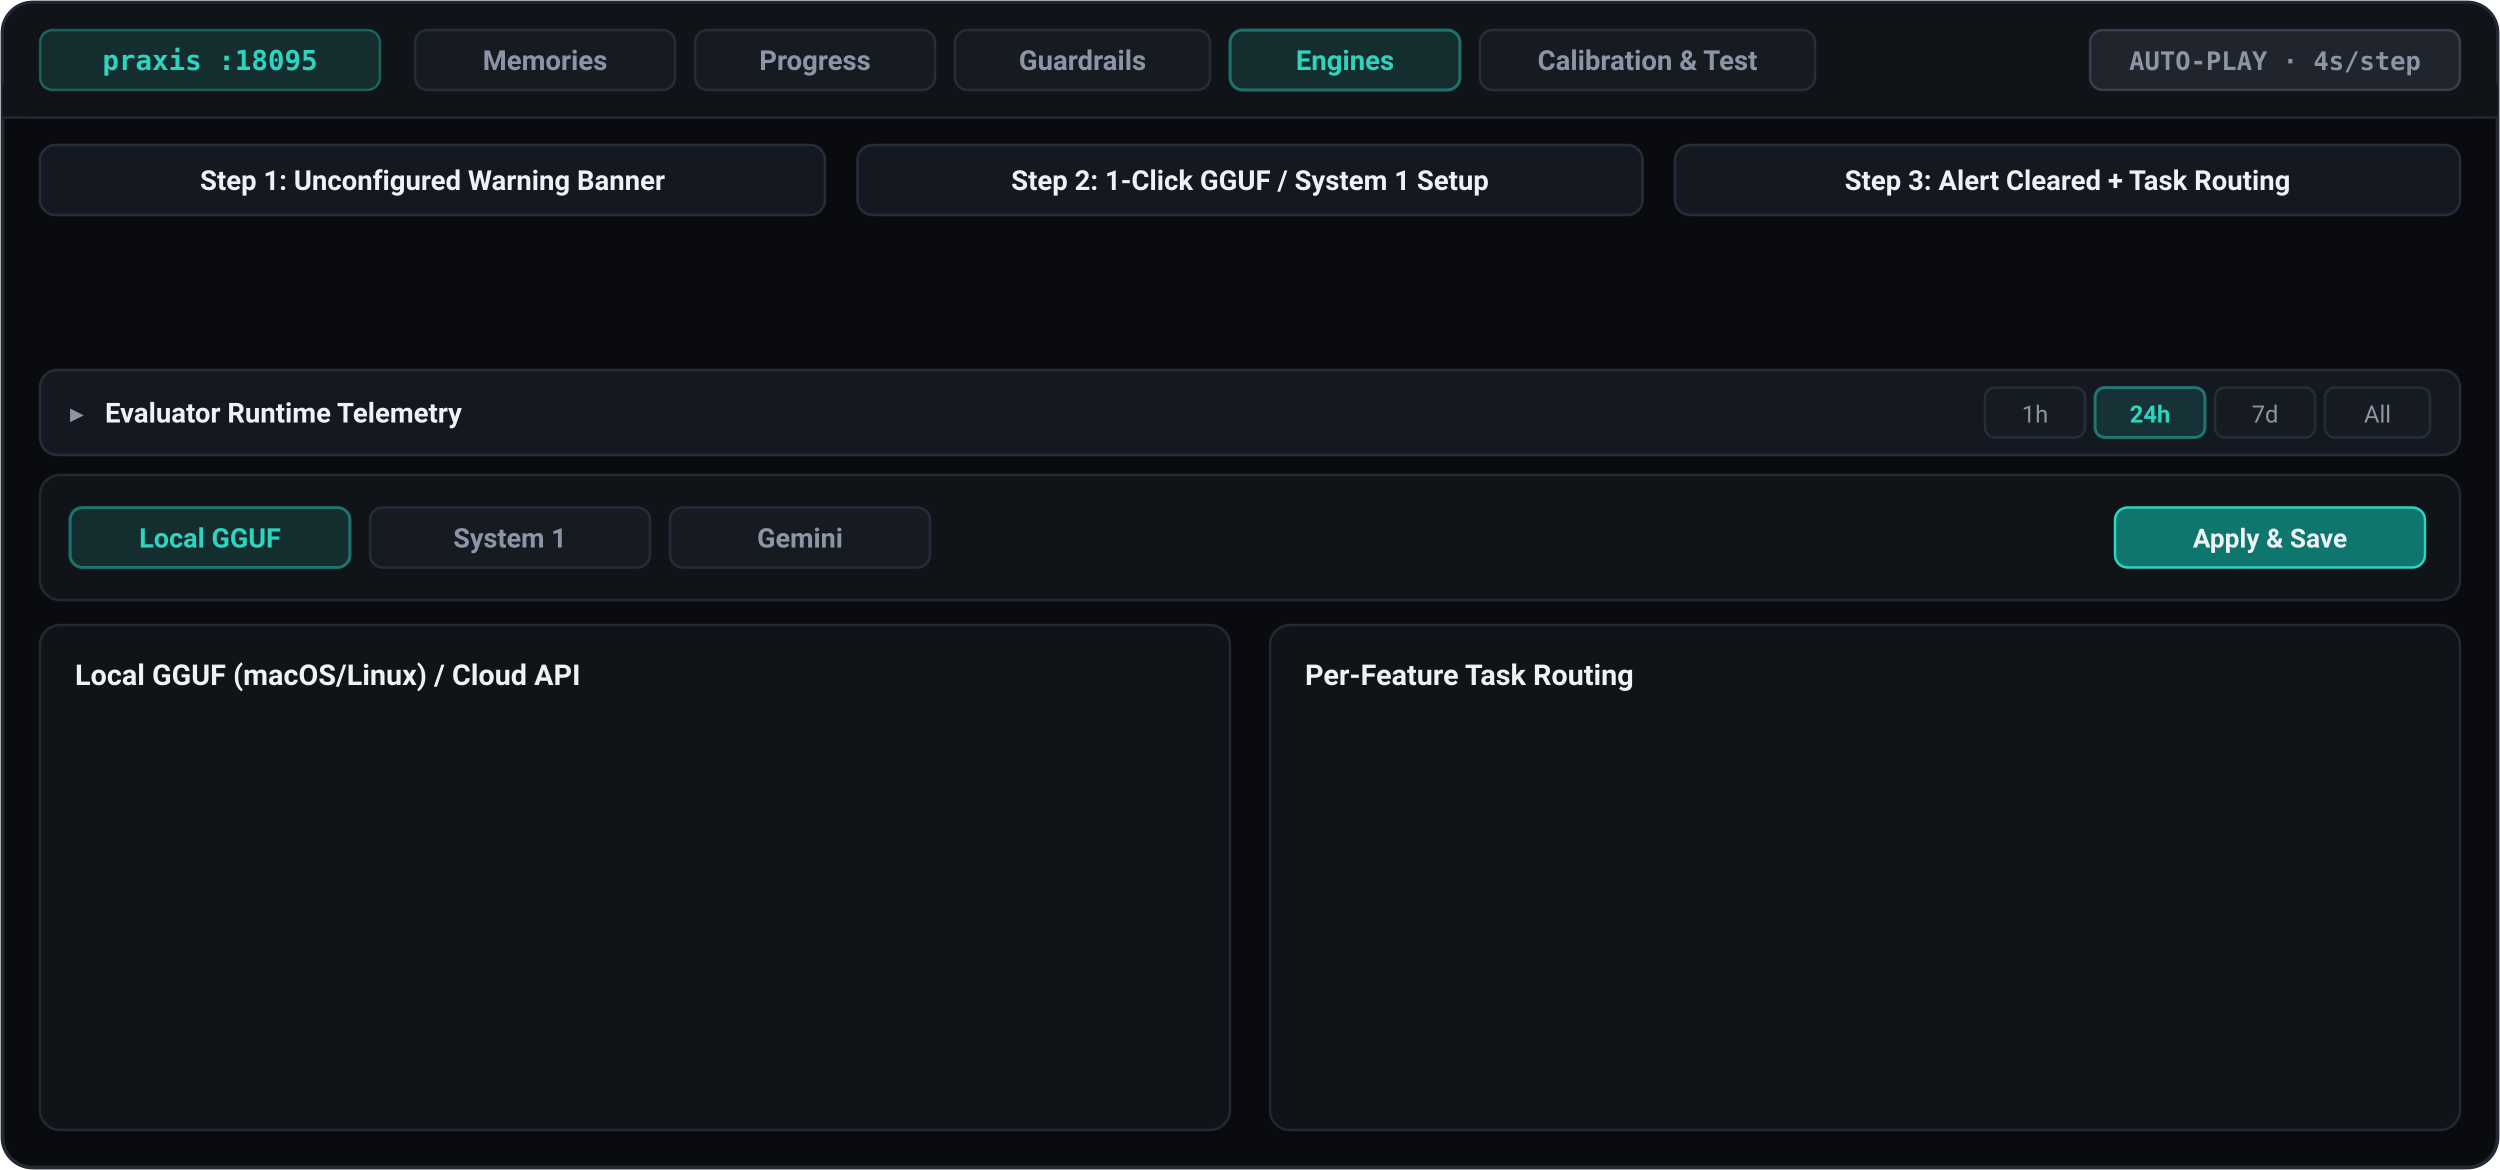
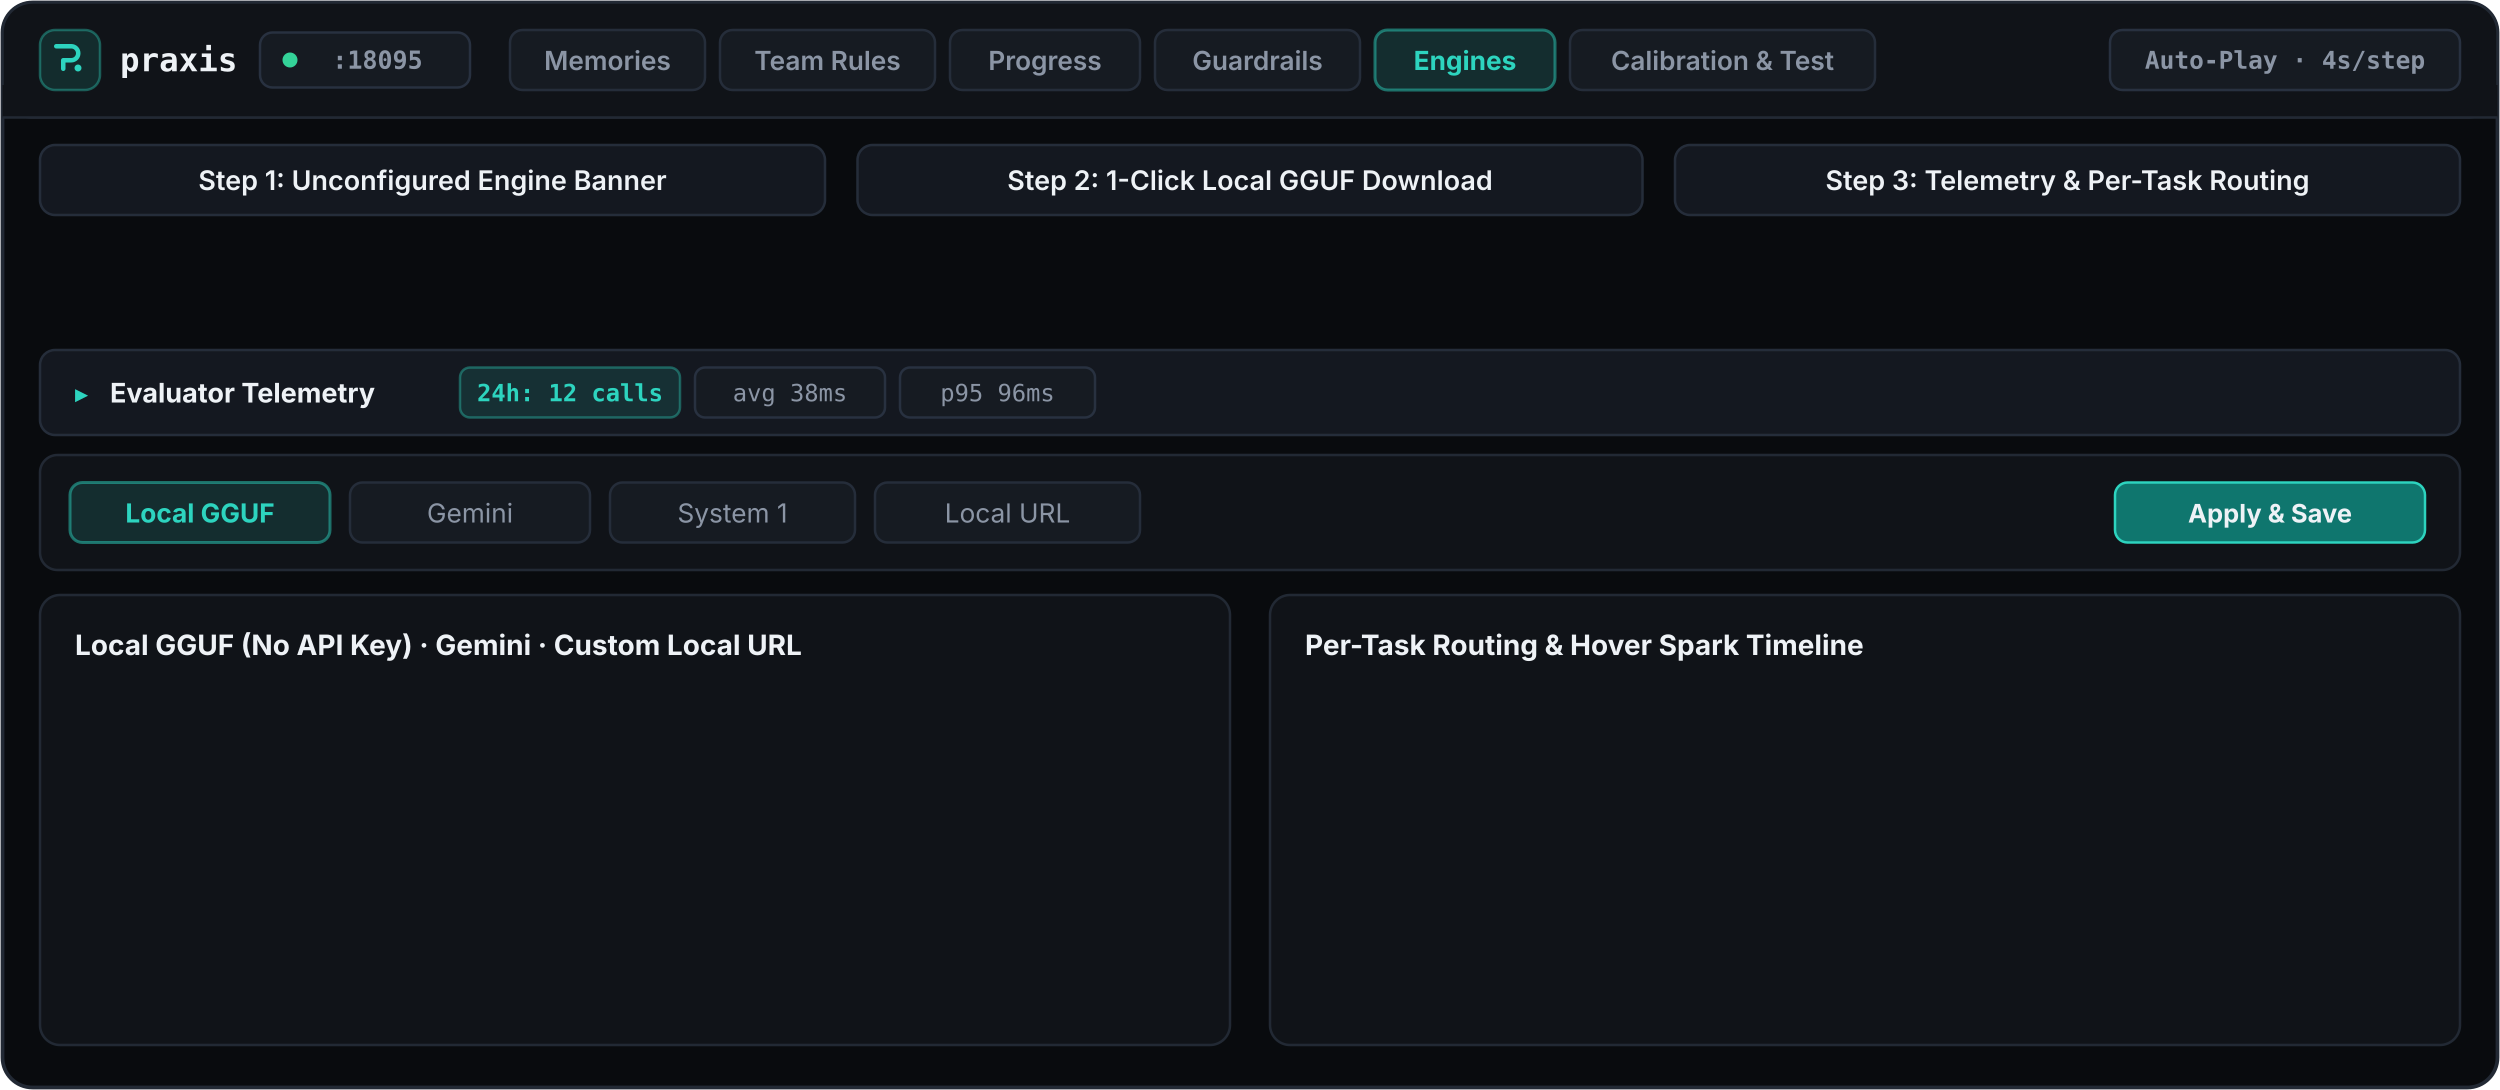
- <svg xmlns="http://www.w3.org/2000/svg" viewBox="0 0 1000 468" width="100%" height="100%" role="img" aria-label="Praxis Console Tab 4 Engines Telemetry, Setup and Routing Simulation">
+ <svg xmlns="http://www.w3.org/2000/svg" viewBox="0 0 1000 436" width="100%" height="100%" role="img" aria-label="Web Console Engines Tab Simulation">
  <style>
    .outer { fill: #090b0e; stroke: #222934; stroke-width: 1.5; }
    .topbar { fill: #101318; stroke: #222934; stroke-width: 1; }
    .card { fill: #101318; stroke: #222934; stroke-width: 1; }
    .sub { fill: #141820; stroke: #252d3a; stroke-width: 1; }
-     .sub-hi { fill: rgba(45, 212, 191, 0.10); stroke: rgba(45, 212, 191, 0.36); stroke-width: 1.2; }
-     .sub-ok { fill: rgba(16, 185, 129, 0.10); stroke: rgba(16, 185, 129, 0.45); stroke-width: 1.2; }
-     .sub-warn { fill: rgba(245, 158, 11, 0.10); stroke: rgba(245, 158, 11, 0.45); stroke-width: 1.2; }
-     .sub-err { fill: rgba(239, 68, 68, 0.10); stroke: rgba(239, 68, 68, 0.48); stroke-width: 1.2; }
+     .sub-hi { fill: rgba(45, 212, 191, 0.10); stroke: rgba(45, 212, 191, 0.42); stroke-width: 1.2; }
+     .sub-ok { fill: rgba(52, 211, 153, 0.10); stroke: rgba(52, 211, 153, 0.42); stroke-width: 1.2; }
+     .sub-warn { fill: rgba(251, 191, 36, 0.10); stroke: rgba(251, 191, 36, 0.42); stroke-width: 1.2; }
+     .sub-err { fill: rgba(248, 113, 113, 0.10); stroke: rgba(248, 113, 113, 0.45); stroke-width: 1.2; }
+     .nav-shell { fill: #101318; stroke: #222934; stroke-width: 1; }
    .pill-idle { fill: #161b22; stroke: #252d3a; stroke-width: 1; }
-     .pill-act { fill: rgba(45, 212, 191, 0.14); stroke: rgba(45, 212, 191, 0.46); stroke-width: 1.2; }
-     .b-ok { fill: rgba(16, 185, 129, 0.16); stroke: rgba(16, 185, 129, 0.45); stroke-width: 1; }
-     .b-err { fill: rgba(239, 68, 68, 0.16); stroke: rgba(239, 68, 68, 0.45); stroke-width: 1; }
-     .b-warn { fill: rgba(245, 158, 11, 0.16); stroke: rgba(245, 158, 11, 0.45); stroke-width: 1; }
-     .b-info { fill: rgba(45, 212, 191, 0.14); stroke: rgba(45, 212, 191, 0.36); stroke-width: 1; }
-     .b-mut { fill: rgba(100, 116, 139, 0.18); stroke: rgba(100, 116, 139, 0.4); stroke-width: 1; }
-     .sans { font-family: -apple-system, BlinkMacSystemFont, "Segoe UI", "Apple SD Gothic Neo", "Noto Sans KR", "Malgun Gothic", Roboto, sans-serif; }
+     .pill-act { fill: rgba(45, 212, 191, 0.14); stroke: rgba(45, 212, 191, 0.48); stroke-width: 1.2; }
+     .b-ok { fill: rgba(52, 211, 153, 0.14); stroke: rgba(52, 211, 153, 0.42); stroke-width: 1; }
+     .b-err { fill: rgba(248, 113, 113, 0.14); stroke: rgba(248, 113, 113, 0.42); stroke-width: 1; }
+     .b-warn { fill: rgba(251, 191, 36, 0.14); stroke: rgba(251, 191, 36, 0.42); stroke-width: 1; }
+     .b-info { fill: rgba(45, 212, 191, 0.13); stroke: rgba(45, 212, 191, 0.38); stroke-width: 1; }
+     .b-mut { fill: #161b22; stroke: #283140; stroke-width: 1; }
+     .sans { font-family: "Inter", "Pretendard", -apple-system, BlinkMacSystemFont, "Segoe UI", "Apple SD Gothic Neo", "Noto Sans KR", sans-serif; }
    .mono { font-family: "JetBrains Mono", "SF Mono", Menlo, Consolas, monospace; }
    .t-pri { fill: #eef2f6; }
    .t-sec { fill: #8b95a5; }
    .t-mut { fill: #606b7b; }
    .t-acc { fill: #2dd4bf; }
    .t-ok { fill: #34d399; }
    .t-warn { fill: #fbbf24; }
    .t-err { fill: #f87171; }
    .btn-pri { fill: #0f766e; stroke: #2dd4bf; stroke-width: 1; }
- 
-     /* 12s loop across 3 frames (4s per frame) */
    .f1, .f2, .f3 { opacity: 0; }
    .f1 { animation: loop1 12s infinite; }
    .f2 { animation: loop2 12s infinite; }
    .f3 { animation: loop3 12s infinite; }
    @keyframes loop1 { 0%, 31% { opacity: 1; } 34%, 100% { opacity: 0; } }
    @keyframes loop2 { 0%, 32% { opacity: 0; } 34%, 65% { opacity: 1; } 68%, 100% { opacity: 0; } }
    @keyframes loop3 { 0%, 66% { opacity: 0; } 68%, 98% { opacity: 1; } 100% { opacity: 0; } }
-   </style>
-   <rect class="outer" x="1" y="1" width="998" height="466" rx="12" />
+ </style>
+   <rect class="outer" x="1" y="1" width="998" height="434" rx="12" />
  <rect class="topbar" x="1" y="1" width="998" height="46" rx="12" />
  <rect x="1" y="34" width="998" height="13" fill="#101318" />
  <line x1="1" y1="47" x2="999" y2="47" stroke="#222934" stroke-width="1" />
-   <rect class="b-info" x="16" y="12" width="136" height="24" rx="5" />
-   <text x="84" y="28" text-anchor="middle" class="mono t-acc" font-size="11" font-weight="700">praxis :18095</text>
-   <rect class="pill-idle" x="166" y="12" width="104" height="24" rx="5" />
-   <text x="218.0" y="28" text-anchor="middle" class="sans t-sec" font-size="11" font-weight="600">Memories</text>
-   <rect class="pill-idle" x="278" y="12" width="96" height="24" rx="5" />
-   <text x="326.0" y="28" text-anchor="middle" class="sans t-sec" font-size="11" font-weight="600">Progress</text>
-   <rect class="pill-idle" x="382" y="12" width="102" height="24" rx="5" />
-   <text x="433.0" y="28" text-anchor="middle" class="sans t-sec" font-size="11" font-weight="600">Guardrails</text>
-   <rect class="pill-act" x="492" y="12" width="92" height="24" rx="5" />
-   <text x="538.0" y="28" text-anchor="middle" class="sans t-acc" font-size="11" font-weight="700">Engines</text>
-   <rect class="pill-idle" x="592" y="12" width="134" height="24" rx="5" />
-   <text x="659.0" y="28" text-anchor="middle" class="sans t-sec" font-size="11" font-weight="600">Calibration &amp; Test</text>
-   <rect class="b-mut" x="836" y="12" width="148" height="24" rx="5" />
-   <text x="910" y="28" text-anchor="middle" class="mono t-sec" font-size="10.2" font-weight="600">AUTO-PLAY · 4s/step</text>
+   <rect class="b-info" x="16" y="12" width="24" height="24" rx="6" />
+   <path d="M22.5 18.5h6a2.8 2.8 0 0 1 0 5.6h-3.2v3.4" fill="none" stroke="#2dd4bf" stroke-width="1.8" stroke-linecap="round" stroke-linejoin="round" />
+   <circle cx="31.2" cy="27.2" r="1.4" fill="#2dd4bf" />
+   <text x="48" y="28.5" class="mono t-pri" font-size="13" font-weight="700">praxis</text>
+   <rect class="b-mut" x="104" y="13" width="84" height="22" rx="5" />
+   <circle cx="116" cy="24" r="3" fill="#34d399" />
+   <text x="151" y="27.5" text-anchor="middle" class="mono t-sec" font-size="10" font-weight="600">:18095</text>
+   <rect class="pill-idle" x="204" y="12" width="78" height="24" rx="5" />
+   <text x="243.0" y="28" text-anchor="middle" class="sans t-sec" font-size="10.5" font-weight="600">Memories</text>
+   <rect class="pill-idle" x="288" y="12" width="86" height="24" rx="5" />
+   <text x="331.0" y="28" text-anchor="middle" class="sans t-sec" font-size="10.5" font-weight="600">Team Rules</text>
+   <rect class="pill-idle" x="380" y="12" width="76" height="24" rx="5" />
+   <text x="418.0" y="28" text-anchor="middle" class="sans t-sec" font-size="10.5" font-weight="600">Progress</text>
+   <rect class="pill-idle" x="462" y="12" width="82" height="24" rx="5" />
+   <text x="503.0" y="28" text-anchor="middle" class="sans t-sec" font-size="10.5" font-weight="600">Guardrails</text>
+   <rect class="pill-act" x="550" y="12" width="72" height="24" rx="5" />
+   <text x="586.0" y="28" text-anchor="middle" class="sans t-acc" font-size="10.5" font-weight="700">Engines</text>
+   <rect class="pill-idle" x="628" y="12" width="122" height="24" rx="5" />
+   <text x="689.0" y="28" text-anchor="middle" class="sans t-sec" font-size="10.5" font-weight="600">Calibration &amp; Test</text>
+   <rect class="b-mut" x="844" y="12" width="140" height="24" rx="5" />
+   <text x="914" y="27.5" text-anchor="middle" class="mono t-sec" font-size="9.8" font-weight="600">Auto-Play · 4s/step</text>
  <rect class="sub" x="16" y="58" width="314" height="28" rx="6" />
  <g class="f1">
    <rect class="sub-hi" x="16" y="58" width="314" height="28" rx="6" />
  </g>
-   <text x="173" y="76" text-anchor="middle" class="sans t-pri" font-size="11" font-weight="600">Step 1: Unconfigured Warning Banner</text>
+   <text x="173" y="76" text-anchor="middle" class="sans t-pri" font-size="10.8" font-weight="600">Step 1: Unconfigured Engine Banner</text>
  <rect class="sub" x="343" y="58" width="314" height="28" rx="6" />
  <g class="f2">
    <rect class="sub-hi" x="343" y="58" width="314" height="28" rx="6" />
  </g>
-   <text x="500" y="76" text-anchor="middle" class="sans t-pri" font-size="11" font-weight="600">Step 2: 1-Click GGUF / System 1 Setup</text>
+   <text x="500" y="76" text-anchor="middle" class="sans t-pri" font-size="10.8" font-weight="600">Step 2: 1-Click Local GGUF Download</text>
  <rect class="sub" x="670" y="58" width="314" height="28" rx="6" />
  <g class="f3">
    <rect class="sub-hi" x="670" y="58" width="314" height="28" rx="6" />
  </g>
-   <text x="827" y="76" text-anchor="middle" class="sans t-pri" font-size="11" font-weight="600">Step 3: Alert Cleared + Task Routing</text>
+   <text x="827" y="76" text-anchor="middle" class="sans t-pri" font-size="10.8" font-weight="600">Step 3: Telemetry &amp; Per-Task Routing</text>
  <g class="f1">
-     <rect class="sub-warn" x="16" y="96" width="968" height="44" rx="7" />
-     <path d="M36 112 L44 126 L28 126 Z" fill="none" stroke="#fbbf24" stroke-width="1.8" stroke-linejoin="round" />
-     <line x1="36" y1="117" x2="36" y2="122" stroke="#fbbf24" stroke-width="1.8" />
-     <circle cx="36" cy="124.2" r="0.8" fill="#fbbf24" />
-     <text x="54" y="114" class="sans t-warn" font-size="11.5" font-weight="700">Inference Engine Setup Required</text>
-     <text x="54" y="131" class="sans t-pri" font-size="10.5">No API key or local GGUF runtime configured yet — commit &amp; guardrails paused.</text>
+     <rect class="sub-warn" x="16" y="96" width="968" height="36" rx="6" />
+     <text x="32" y="118" class="sans t-warn" font-size="10.8" font-weight="700">Inference Engine Required — rule extraction &amp; guardrails pause until an engine is active.</text>
  </g>
  <g class="f2">
-     <rect class="sub-warn" x="16" y="96" width="968" height="44" rx="7" />
-     <path d="M36 112 L44 126 L28 126 Z" fill="none" stroke="#fbbf24" stroke-width="1.8" stroke-linejoin="round" />
-     <line x1="36" y1="117" x2="36" y2="122" stroke="#fbbf24" stroke-width="1.8" />
-     <circle cx="36" cy="124.2" r="0.8" fill="#fbbf24" />
-     <text x="54" y="114" class="sans t-warn" font-size="11.5" font-weight="700">Inference Engine Setup Required</text>
-     <text x="54" y="131" class="sans t-pri" font-size="10.5">No API key or local GGUF runtime configured yet — commit &amp; guardrails paused.</text>
+     <rect class="sub-warn" x="16" y="96" width="968" height="36" rx="6" />
+     <text x="32" y="118" class="sans t-warn" font-size="10.8" font-weight="700">Inference Engine Required — rule extraction &amp; guardrails pause until an engine is active.</text>
  </g>
  <g class="f3">
-     <rect class="sub-ok" x="16" y="96" width="968" height="44" rx="7" />
-     <path d="M30 118 L34 122 L42 114" fill="none" stroke="#34d399" stroke-width="2" stroke-linecap="round" stroke-linejoin="round" />
-     <text x="50" y="122" class="sans t-ok" font-size="11.5" font-weight="700">ACTIVE · gemini-decision-1 / Local GGUF  —  #engineSetupAlert Cleared (HTMX OOB)</text>
+     <rect class="sub-ok" x="16" y="96" width="968" height="36" rx="6" />
+     <text x="32" y="118" class="sans t-ok" font-size="10.8" font-weight="700">✓ Local GGUF Active (llama-server :18088) — setup warning cleared automatically</text>
  </g>
-   <rect class="sub" x="16" y="148" width="968" height="34" rx="7" />
-   <text x="28" y="169" class="sans t-sec" font-size="11">▸</text>
-   <text x="42" y="169" class="sans t-pri" font-size="11" font-weight="700">Evaluator Runtime Telemetry</text>
+   <rect class="sub" x="16" y="140" width="968" height="34" rx="6" />
+   <text x="30" y="161" class="sans t-acc" font-size="10.5">▸</text>
+   <text x="44" y="161" class="sans t-pri" font-size="10.8" font-weight="700">Evaluator Telemetry</text>
+   <rect class="b-info" x="184" y="147" width="88" height="20" rx="4" />
+   <text x="228" y="160.5" text-anchor="middle" class="mono t-acc" font-size="9.5" font-weight="700">24h: 12 calls</text>
+   <rect class="b-mut" x="278" y="147" width="76" height="20" rx="4" />
+   <text x="316" y="160.5" text-anchor="middle" class="mono t-sec" font-size="9.5">avg 38ms</text>
+   <rect class="b-mut" x="360" y="147" width="78" height="20" rx="4" />
+   <text x="399" y="160.5" text-anchor="middle" class="mono t-sec" font-size="9.5">p95 96ms</text>
+   <rect class="card" x="16" y="182" width="968" height="46" rx="7" />
+   <rect class="pill-act" x="28" y="193" width="104" height="24" rx="5" />
+   <text x="80" y="209" text-anchor="middle" class="sans t-acc" font-size="10.5" font-weight="700">Local GGUF</text>
+   <rect class="pill-idle" x="140" y="193" width="96" height="24" rx="5" />
+   <text x="188" y="209" text-anchor="middle" class="sans t-sec" font-size="10.5">Gemini</text>
+   <rect class="pill-idle" x="244" y="193" width="98" height="24" rx="5" />
+   <text x="293" y="209" text-anchor="middle" class="sans t-sec" font-size="10.5">System 1</text>
+   <rect class="pill-idle" x="350" y="193" width="106" height="24" rx="5" />
+   <text x="403" y="209" text-anchor="middle" class="sans t-sec" font-size="10.5">Local URL</text>
+   <rect class="btn-pri" x="846" y="193" width="124" height="24" rx="5" />
+   <text x="908" y="209" text-anchor="middle" class="sans t-pri" font-size="10.2" font-weight="700">Apply &amp; Save</text>
+   <rect class="card" x="16" y="238" width="476" height="180" rx="8" />
+   <text x="30" y="262" class="sans t-pri" font-size="11.2" font-weight="700">Local GGUF (No API Key) · Gemini · Custom Local URL</text>
  <g class="f1">
-     <rect class="b-mut" x="214" y="155" width="90" height="20" rx="4" />
-     <text x="259" y="169" text-anchor="middle" class="mono t-sec" font-size="9.8">24h: 0 calls</text>
+     <rect class="sub" x="30" y="276" width="448" height="64" rx="6" />
+     <text x="44" y="313" class="mono t-pri" font-size="10.5">Qwen2.5-3B-Instruct-Q4_K_M  →  [1-Click Download]</text>
  </g>
  <g class="f2">
-     <rect class="b-mut" x="214" y="155" width="90" height="20" rx="4" />
-     <text x="259" y="169" text-anchor="middle" class="mono t-sec" font-size="9.8">24h: 0 calls</text>
+     <rect class="sub-warn" x="30" y="276" width="448" height="82" rx="6" />
+     <text x="44" y="304" class="sans t-warn" font-size="10.8" font-weight="600">Downloading model weights... 1.4 GB / 1.9 GB (74%)</text>
+     <rect x="44" y="324" width="420" height="10" rx="5" fill="#161b22" />
+     <rect x="44" y="324" width="310" height="10" rx="5" fill="#fbbf24" />
  </g>
  <g class="f3">
-     <rect class="b-info" x="214" y="155" width="90" height="20" rx="4" />
-     <text x="259" y="169" text-anchor="middle" class="mono t-acc" font-size="9.8" font-weight="700">24h: 6 calls</text>
-     <rect class="b-mut" x="310" y="155" width="76" height="20" rx="4" />
-     <text x="348" y="169" text-anchor="middle" class="mono t-sec" font-size="9.5">avg 42ms</text>
-     <rect class="b-mut" x="392" y="155" width="80" height="20" rx="4" />
-     <text x="432" y="169" text-anchor="middle" class="mono t-sec" font-size="9.5">p95 110ms</text>
-     <rect class="b-mut" x="478" y="155" width="70" height="20" rx="4" />
-     <text x="513" y="169" text-anchor="middle" class="mono t-sec" font-size="9.5">Σ 252ms</text>
+     <rect class="sub-ok" x="30" y="276" width="448" height="82" rx="6" />
+     <text x="44" y="306" class="sans t-ok" font-size="10.8" font-weight="700">llama-server running · offline local evaluation ready</text>
+     <rect x="44" y="326" width="420" height="10" rx="5" fill="#2dd4bf" />
  </g>
-   <rect class="pill-idle" x="794" y="155" width="40" height="20" rx="4" />
-   <text x="814" y="169" text-anchor="middle" class="sans t-sec" font-size="9.5">1h</text>
-   <rect class="pill-act" x="838" y="155" width="44" height="20" rx="4" />
-   <text x="860" y="169" text-anchor="middle" class="sans t-acc" font-size="9.5" font-weight="700">24h</text>
-   <rect class="pill-idle" x="886" y="155" width="40" height="20" rx="4" />
-   <text x="906" y="169" text-anchor="middle" class="sans t-sec" font-size="9.5">7d</text>
-   <rect class="pill-idle" x="930" y="155" width="42" height="20" rx="4" />
-   <text x="951" y="169" text-anchor="middle" class="sans t-sec" font-size="9.5">All</text>
-   <rect class="card" x="16" y="190" width="968" height="50" rx="8" />
-   <rect class="pill-act" x="28" y="203" width="112" height="24" rx="5" />
-   <text x="84" y="219" text-anchor="middle" class="sans t-acc" font-size="10.8" font-weight="700">Local GGUF</text>
-   <rect class="pill-idle" x="148" y="203" width="112" height="24" rx="5" />
-   <text x="204" y="219" text-anchor="middle" class="sans t-sec" font-size="10.8" font-weight="600">System 1</text>
-   <rect class="pill-idle" x="268" y="203" width="104" height="24" rx="5" />
-   <text x="320" y="219" text-anchor="middle" class="sans t-sec" font-size="10.8" font-weight="600">Gemini</text>
+   <rect class="card" x="508" y="238" width="476" height="180" rx="8" />
+   <text x="522" y="262" class="sans t-pri" font-size="11.2" font-weight="700">Per-Task Routing &amp; Hover Spark Timeline</text>
  <g class="f1">
-     <rect class="b-err" x="560" y="203" width="276" height="24" rx="5" />
-     <text x="698" y="219" text-anchor="middle" class="mono t-err" font-size="10.2" font-weight="700">INACTIVE · Setup Required</text>
+     <rect class="sub" x="522" y="276" width="448" height="64" rx="6" />
+     <text x="536" y="313" class="sans t-sec" font-size="10.5">Route fast judgment tasks and synthesis tasks to optimal models.</text>
  </g>
  <g class="f2">
-     <rect class="b-warn" x="560" y="203" width="276" height="24" rx="5" />
-     <text x="698" y="219" text-anchor="middle" class="mono t-warn" font-size="10.2" font-weight="700">DOWNLOADING · 72%</text>
+     <rect class="sub-hi" x="522" y="276" width="448" height="64" rx="6" />
+     <text x="536" y="313" class="sans t-acc" font-size="10.5" font-weight="600">Route fast judgment tasks and synthesis tasks to optimal models.</text>
  </g>
  <g class="f3">
-     <rect class="b-ok" x="560" y="203" width="276" height="24" rx="5" />
-     <text x="698" y="219" text-anchor="middle" class="mono t-ok" font-size="10.2" font-weight="700">ACTIVE · gemini-decision-1 / Local GGUF</text>
-   </g>
-   <rect class="btn-pri" x="846" y="203" width="124" height="24" rx="5" />
-   <text x="908" y="219" text-anchor="middle" class="sans t-pri" font-size="10.5" font-weight="700">Apply &amp; Save</text>
-   <rect class="card" x="16" y="250" width="476" height="202" rx="8" />
-   <text x="30" y="274" class="sans t-pri" font-size="11.5" font-weight="700">Local GGUF (macOS/Linux) / Cloud API</text>
-   <g class="f1">
-     <rect class="sub" x="30" y="288" width="448" height="62" rx="6" />
-     <text x="44" y="324" class="sans t-sec" font-size="11">Qwen2.5-3B-Instruct-Q4_K_M  [Click Download]</text>
-   </g>
-   <g class="f2">
-     <rect class="sub-warn" x="30" y="288" width="448" height="84" rx="6" />
-     <text x="44" y="314" class="sans t-warn" font-size="11" font-weight="600">Downloading model weights... 1.4 GB / 1.9 GB (72%)</text>
-     <rect x="44" y="332" width="420" height="10" rx="5" fill="#161b22" />
-     <rect x="44" y="332" width="302" height="10" rx="5" fill="#fbbf24" />
-   </g>
-   <g class="f3">
-     <rect class="sub-ok" x="30" y="288" width="448" height="84" rx="6" />
-     <path d="M44 320 L48 324 L56 316" fill="none" stroke="#34d399" stroke-width="2" stroke-linecap="round" stroke-linejoin="round" />
-     <text x="64" y="324" class="sans t-ok" font-size="11.2" font-weight="700">Server running on 127.0.0.1 · Local GGUF Ready</text>
-     <rect x="44" y="342" width="420" height="10" rx="5" fill="#10b981" />
-   </g>
-   <rect class="card" x="508" y="250" width="476" height="202" rx="8" />
-   <text x="522" y="274" class="sans t-pri" font-size="11.5" font-weight="700">Per-Feature Task Routing</text>
-   <g class="f1">
-     <rect class="sub" x="522" y="288" width="448" height="84" rx="6" />
-     <text x="536" y="334" class="sans t-sec" font-size="11">Default Fallback: Follow Global Setting</text>
-   </g>
-   <g class="f2">
-     <rect class="sub-hi" x="522" y="288" width="448" height="84" rx="6" />
-     <text x="536" y="334" class="sans t-acc" font-size="11" font-weight="600">Configuring System 1 (0 output tokens)...</text>
-   </g>
-   <g class="f3">
-     <rect class="sub-ok" x="522" y="288" width="448" height="84" rx="6" />
-     <text x="536" y="322" class="sans t-ok" font-size="11" font-weight="700">Decisions: gemini-decision-1 (0 tokens) · Text Gen: companion</text>
-     <rect class="b-info" x="536" y="338" width="118" height="20" rx="4" />
-     <text x="595" y="352" text-anchor="middle" class="mono t-acc" font-size="9.5" font-weight="700">0 Output Tokens</text>
+     <rect class="sub-ok" x="522" y="276" width="448" height="124" rx="6" />
+     <text x="536" y="300" class="sans t-ok" font-size="10.6" font-weight="700">Judgment: 0-token engine · Synthesis: companion model (429 auto-fallback)</text>
+     <rect class="b-mut" x="598" y="314" width="86" height="18" rx="4" />
+     <text x="641" y="326.5" text-anchor="middle" class="mono t-pri" font-size="9.2" font-weight="700">VER · 34ms</text>
+     <rect x="536" y="352" width="24" height="34" rx="3" fill="#2dd4bf" />
+     <rect x="566" y="362" width="24" height="24" rx="3" fill="#2dd4bf" />
+     <rect x="596" y="340" width="24" height="46" rx="3" fill="#2dd4bf" />
+     <rect x="626" y="356" width="24" height="30" rx="3" fill="#34d399" />
+     <rect x="656" y="346" width="24" height="40" rx="3" fill="#2dd4bf" />
+     <rect x="686" y="366" width="24" height="20" rx="3" fill="#34d399" />
+     <rect x="716" y="350" width="24" height="36" rx="3" fill="#2dd4bf" />
+     <rect x="746" y="360" width="24" height="26" rx="3" fill="#34d399" />
  </g>
</svg>
